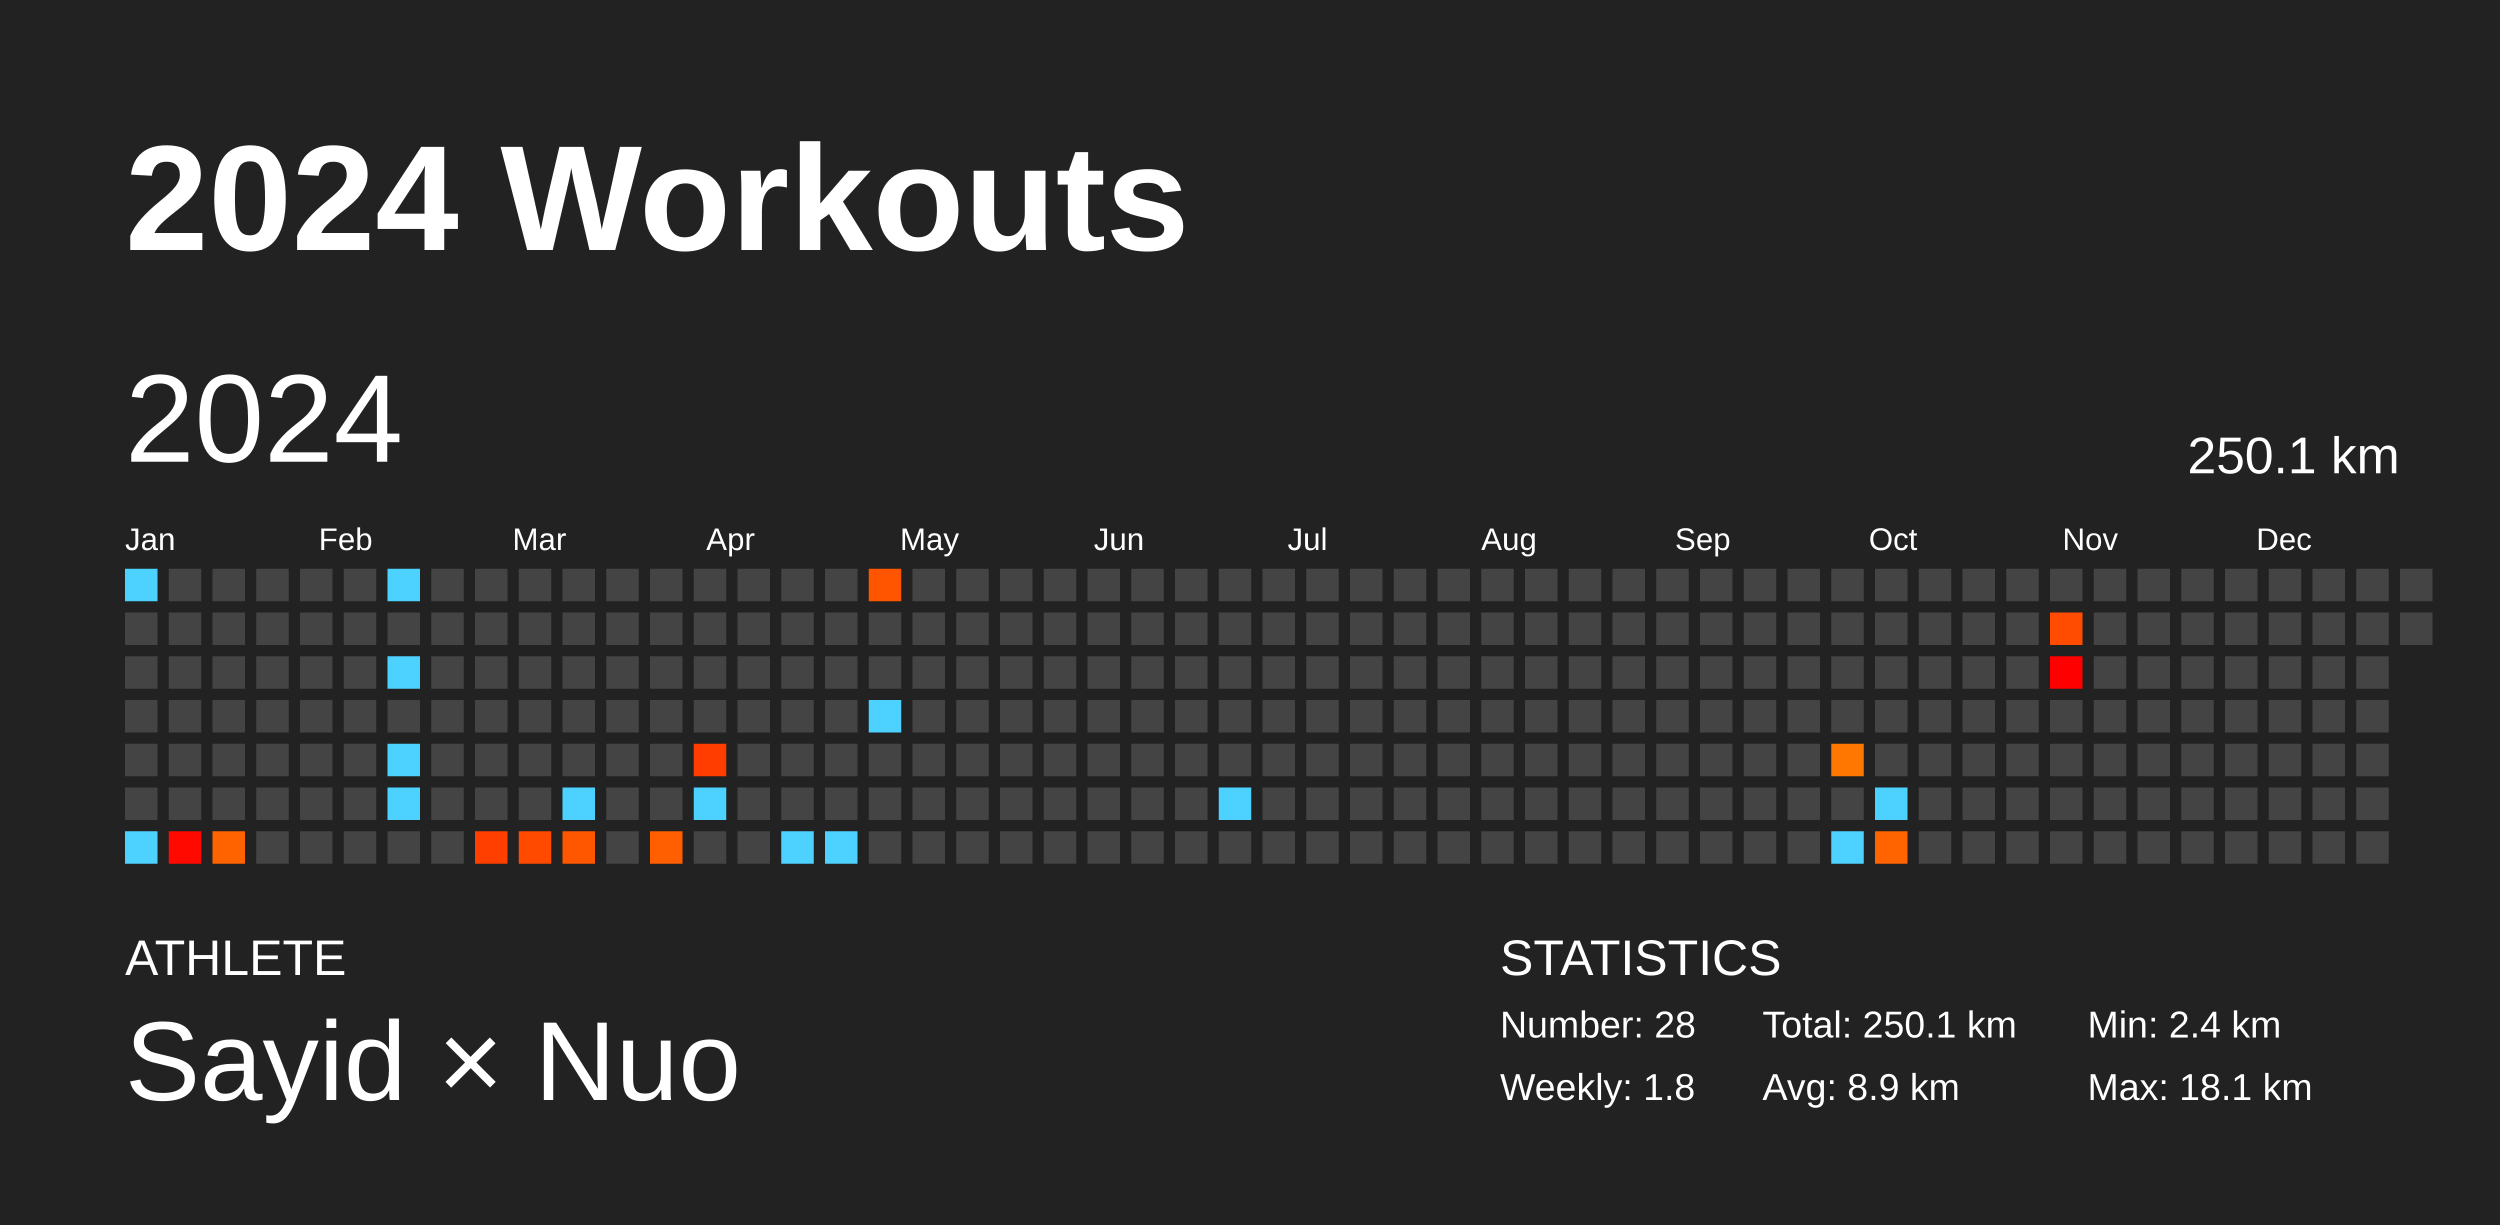
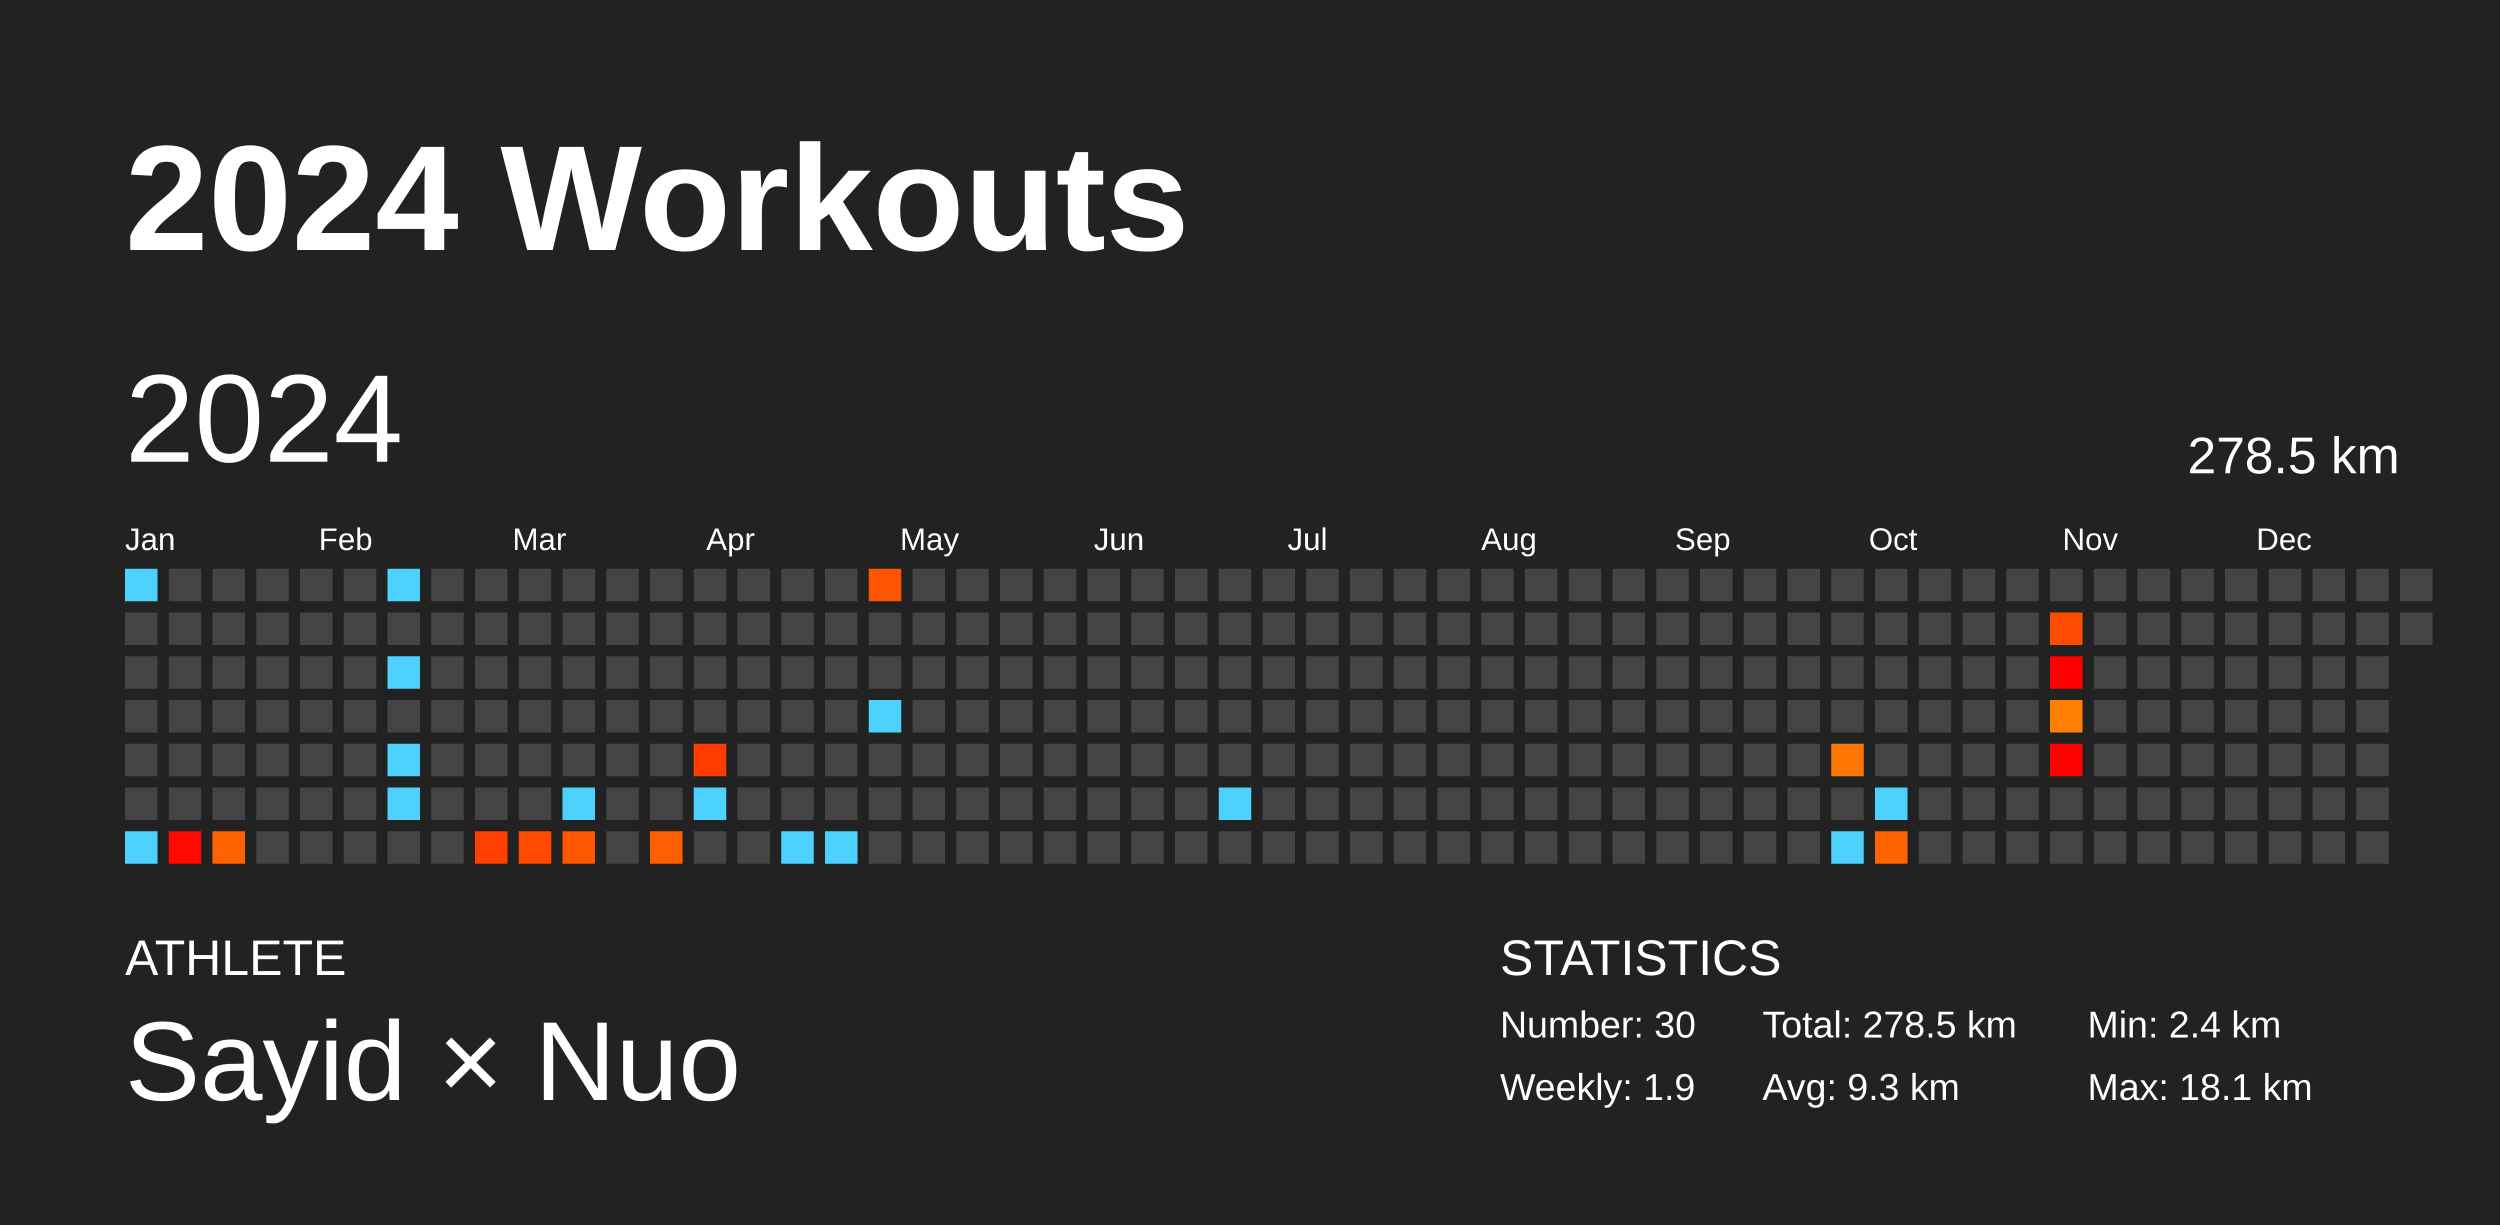
<svg xmlns="http://www.w3.org/2000/svg" baseProfile="full" height="98mm" version="1.1" viewBox="0,0,200,98" width="200mm">
  <defs />
  <rect fill="#222222" height="98" width="200" x="0" y="0" />
  <text fill="#FFFFFF" style="font-size:12px; font-family:Arial; font-weight:bold;" x="10" y="20">2024 Workouts</text>
  <text fill="#FFFFFF" style="font-size:4px; font-family:Arial" x="10" y="78">ATHLETE</text>
  <text fill="#FFFFFF" style="font-size:9px; font-family:Arial" x="10" y="88">Sayid × Nuo</text>
  <text fill="#FFFFFF" style="font-size:4px; font-family:Arial" x="120" y="78">STATISTICS</text>
-   <text fill="#FFFFFF" style="font-size:3px; font-family:Arial" x="120" y="83">Number: 28</text>
-   <text fill="#FFFFFF" style="font-size:3px; font-family:Arial" x="120" y="88">Weekly: 1.8</text>
-   <text fill="#FFFFFF" style="font-size:3px; font-family:Arial" x="141" y="83">Total: 250.1 km</text>
-   <text fill="#FFFFFF" style="font-size:3px; font-family:Arial" x="141" y="88">Avg: 8.9 km</text>
+   <text fill="#FFFFFF" style="font-size:3px; font-family:Arial" x="120" y="83">Number: 30</text>
+   <text fill="#FFFFFF" style="font-size:3px; font-family:Arial" x="120" y="88">Weekly: 1.9</text>
+   <text fill="#FFFFFF" style="font-size:3px; font-family:Arial" x="141" y="83">Total: 278.5 km</text>
+   <text fill="#FFFFFF" style="font-size:3px; font-family:Arial" x="141" y="88">Avg: 9.3 km</text>
  <text fill="#FFFFFF" style="font-size:3px; font-family:Arial" x="167" y="83">Min: 2.4 km</text>
  <text fill="#FFFFFF" style="font-size:3px; font-family:Arial" x="167" y="88">Max: 18.1 km</text>
  <text dominant-baseline="hanging" fill="#FFFFFF" style="font-size:10.0px; font-family:Arial;" x="10" y="30">2024</text>
-   <text dominant-baseline="hanging" fill="#FFFFFF" style="font-size:4.125px; font-family:Arial;" x="175" y="35">250.1 km</text>
+   <text dominant-baseline="hanging" fill="#FFFFFF" style="font-size:4.125px; font-family:Arial;" x="175" y="35">278.5 km</text>
  <text fill="#FFFFFF" style="font-size:2.5px; font-family:Arial" x="10.0" y="44">Jan</text>
  <text fill="#FFFFFF" style="font-size:2.5px; font-family:Arial" x="25.5" y="44">Feb</text>
  <text fill="#FFFFFF" style="font-size:2.5px; font-family:Arial" x="41.0" y="44">Mar</text>
  <text fill="#FFFFFF" style="font-size:2.5px; font-family:Arial" x="56.5" y="44">Apr</text>
  <text fill="#FFFFFF" style="font-size:2.5px; font-family:Arial" x="72.0" y="44">May</text>
  <text fill="#FFFFFF" style="font-size:2.5px; font-family:Arial" x="87.5" y="44">Jun</text>
  <text fill="#FFFFFF" style="font-size:2.5px; font-family:Arial" x="103.0" y="44">Jul</text>
  <text fill="#FFFFFF" style="font-size:2.5px; font-family:Arial" x="118.5" y="44">Aug</text>
  <text fill="#FFFFFF" style="font-size:2.5px; font-family:Arial" x="134.0" y="44">Sep</text>
  <text fill="#FFFFFF" style="font-size:2.5px; font-family:Arial" x="149.5" y="44">Oct</text>
  <text fill="#FFFFFF" style="font-size:2.5px; font-family:Arial" x="165.0" y="44">Nov</text>
  <text fill="#FFFFFF" style="font-size:2.5px; font-family:Arial" x="180.5" y="44">Dec</text>
  <rect fill="#4dd2ff" height="2.6" width="2.6" x="10.0" y="45.5" />
  <rect fill="#444444" height="2.6" width="2.6" x="10.0" y="49.0" />
  <rect fill="#444444" height="2.6" width="2.6" x="10.0" y="52.5" />
  <rect fill="#444444" height="2.6" width="2.6" x="10.0" y="56.0" />
  <rect fill="#444444" height="2.6" width="2.6" x="10.0" y="59.5" />
  <rect fill="#444444" height="2.6" width="2.6" x="10.0" y="63.0" />
  <rect fill="#4dd2ff" height="2.6" width="2.6" x="10.0" y="66.5" />
  <rect fill="#444444" height="2.6" width="2.6" x="13.5" y="45.5" />
  <rect fill="#444444" height="2.6" width="2.6" x="13.5" y="49.0" />
  <rect fill="#444444" height="2.6" width="2.6" x="13.5" y="52.5" />
  <rect fill="#444444" height="2.6" width="2.6" x="13.5" y="56.0" />
  <rect fill="#444444" height="2.6" width="2.6" x="13.5" y="59.5" />
  <rect fill="#444444" height="2.6" width="2.6" x="13.5" y="63.0" />
  <rect fill="#ff0900" height="2.6" width="2.6" x="13.5" y="66.5" />
  <rect fill="#444444" height="2.6" width="2.6" x="17.0" y="45.5" />
  <rect fill="#444444" height="2.6" width="2.6" x="17.0" y="49.0" />
  <rect fill="#444444" height="2.6" width="2.6" x="17.0" y="52.5" />
  <rect fill="#444444" height="2.6" width="2.6" x="17.0" y="56.0" />
  <rect fill="#444444" height="2.6" width="2.6" x="17.0" y="59.5" />
  <rect fill="#444444" height="2.6" width="2.6" x="17.0" y="63.0" />
  <rect fill="#ff6300" height="2.6" width="2.6" x="17.0" y="66.5" />
  <rect fill="#444444" height="2.6" width="2.6" x="20.5" y="45.5" />
  <rect fill="#444444" height="2.6" width="2.6" x="20.5" y="49.0" />
  <rect fill="#444444" height="2.6" width="2.6" x="20.5" y="52.5" />
  <rect fill="#444444" height="2.6" width="2.6" x="20.5" y="56.0" />
  <rect fill="#444444" height="2.6" width="2.6" x="20.5" y="59.5" />
  <rect fill="#444444" height="2.6" width="2.6" x="20.5" y="63.0" />
  <rect fill="#444444" height="2.6" width="2.6" x="20.5" y="66.5" />
  <rect fill="#444444" height="2.6" width="2.6" x="24.0" y="45.5" />
  <rect fill="#444444" height="2.6" width="2.6" x="24.0" y="49.0" />
  <rect fill="#444444" height="2.6" width="2.6" x="24.0" y="52.5" />
  <rect fill="#444444" height="2.6" width="2.6" x="24.0" y="56.0" />
  <rect fill="#444444" height="2.6" width="2.6" x="24.0" y="59.5" />
  <rect fill="#444444" height="2.6" width="2.6" x="24.0" y="63.0" />
  <rect fill="#444444" height="2.6" width="2.6" x="24.0" y="66.5" />
  <rect fill="#444444" height="2.6" width="2.6" x="27.5" y="45.5" />
  <rect fill="#444444" height="2.6" width="2.6" x="27.5" y="49.0" />
  <rect fill="#444444" height="2.6" width="2.6" x="27.5" y="52.5" />
  <rect fill="#444444" height="2.6" width="2.6" x="27.5" y="56.0" />
  <rect fill="#444444" height="2.6" width="2.6" x="27.5" y="59.5" />
  <rect fill="#444444" height="2.6" width="2.6" x="27.5" y="63.0" />
  <rect fill="#444444" height="2.6" width="2.6" x="27.5" y="66.5" />
  <rect fill="#4dd2ff" height="2.6" width="2.6" x="31.0" y="45.5" />
  <rect fill="#444444" height="2.6" width="2.6" x="31.0" y="49.0" />
  <rect fill="#4dd2ff" height="2.6" width="2.6" x="31.0" y="52.5" />
  <rect fill="#444444" height="2.6" width="2.6" x="31.0" y="56.0" />
  <rect fill="#4dd2ff" height="2.6" width="2.6" x="31.0" y="59.5" />
  <rect fill="#4dd2ff" height="2.6" width="2.6" x="31.0" y="63.0" />
  <rect fill="#444444" height="2.6" width="2.6" x="31.0" y="66.5" />
  <rect fill="#444444" height="2.6" width="2.6" x="34.5" y="45.5" />
  <rect fill="#444444" height="2.6" width="2.6" x="34.5" y="49.0" />
  <rect fill="#444444" height="2.6" width="2.6" x="34.5" y="52.5" />
  <rect fill="#444444" height="2.6" width="2.6" x="34.5" y="56.0" />
  <rect fill="#444444" height="2.6" width="2.6" x="34.5" y="59.5" />
  <rect fill="#444444" height="2.6" width="2.6" x="34.5" y="63.0" />
  <rect fill="#444444" height="2.6" width="2.6" x="34.5" y="66.5" />
  <rect fill="#444444" height="2.6" width="2.6" x="38.0" y="45.5" />
  <rect fill="#444444" height="2.6" width="2.6" x="38.0" y="49.0" />
  <rect fill="#444444" height="2.6" width="2.6" x="38.0" y="52.5" />
  <rect fill="#444444" height="2.6" width="2.6" x="38.0" y="56.0" />
  <rect fill="#444444" height="2.6" width="2.6" x="38.0" y="59.5" />
  <rect fill="#444444" height="2.6" width="2.6" x="38.0" y="63.0" />
  <rect fill="#ff3f00" height="2.6" width="2.6" x="38.0" y="66.5" />
  <rect fill="#444444" height="2.6" width="2.6" x="41.5" y="45.5" />
  <rect fill="#444444" height="2.6" width="2.6" x="41.5" y="49.0" />
  <rect fill="#444444" height="2.6" width="2.6" x="41.5" y="52.5" />
  <rect fill="#444444" height="2.6" width="2.6" x="41.5" y="56.0" />
  <rect fill="#444444" height="2.6" width="2.6" x="41.5" y="59.5" />
  <rect fill="#444444" height="2.6" width="2.6" x="41.5" y="63.0" />
  <rect fill="#ff4a00" height="2.6" width="2.6" x="41.5" y="66.5" />
  <rect fill="#444444" height="2.6" width="2.6" x="45.0" y="45.5" />
  <rect fill="#444444" height="2.6" width="2.6" x="45.0" y="49.0" />
  <rect fill="#444444" height="2.6" width="2.6" x="45.0" y="52.5" />
  <rect fill="#444444" height="2.6" width="2.6" x="45.0" y="56.0" />
  <rect fill="#444444" height="2.6" width="2.6" x="45.0" y="59.5" />
  <rect fill="#4dd2ff" height="2.6" width="2.6" x="45.0" y="63.0" />
  <rect fill="#ff5600" height="2.6" width="2.6" x="45.0" y="66.5" />
  <rect fill="#444444" height="2.6" width="2.6" x="48.5" y="45.5" />
  <rect fill="#444444" height="2.6" width="2.6" x="48.5" y="49.0" />
  <rect fill="#444444" height="2.6" width="2.6" x="48.5" y="52.5" />
  <rect fill="#444444" height="2.6" width="2.6" x="48.5" y="56.0" />
  <rect fill="#444444" height="2.6" width="2.6" x="48.5" y="59.5" />
  <rect fill="#444444" height="2.6" width="2.6" x="48.5" y="63.0" />
  <rect fill="#444444" height="2.6" width="2.6" x="48.5" y="66.5" />
  <rect fill="#444444" height="2.6" width="2.6" x="52.0" y="45.5" />
  <rect fill="#444444" height="2.6" width="2.6" x="52.0" y="49.0" />
  <rect fill="#444444" height="2.6" width="2.6" x="52.0" y="52.5" />
  <rect fill="#444444" height="2.6" width="2.6" x="52.0" y="56.0" />
  <rect fill="#444444" height="2.6" width="2.6" x="52.0" y="59.5" />
  <rect fill="#444444" height="2.6" width="2.6" x="52.0" y="63.0" />
  <rect fill="#ff5f00" height="2.6" width="2.6" x="52.0" y="66.5" />
  <rect fill="#444444" height="2.6" width="2.6" x="55.5" y="45.5" />
  <rect fill="#444444" height="2.6" width="2.6" x="55.5" y="49.0" />
  <rect fill="#444444" height="2.6" width="2.6" x="55.5" y="52.5" />
  <rect fill="#444444" height="2.6" width="2.6" x="55.5" y="56.0" />
  <rect fill="#ff3d00" height="2.6" width="2.6" x="55.5" y="59.5" />
  <rect fill="#4dd2ff" height="2.6" width="2.6" x="55.5" y="63.0" />
  <rect fill="#444444" height="2.6" width="2.6" x="55.5" y="66.5" />
  <rect fill="#444444" height="2.6" width="2.6" x="59.0" y="45.5" />
  <rect fill="#444444" height="2.6" width="2.6" x="59.0" y="49.0" />
  <rect fill="#444444" height="2.6" width="2.6" x="59.0" y="52.5" />
  <rect fill="#444444" height="2.6" width="2.6" x="59.0" y="56.0" />
  <rect fill="#444444" height="2.6" width="2.6" x="59.0" y="59.5" />
  <rect fill="#444444" height="2.6" width="2.6" x="59.0" y="63.0" />
  <rect fill="#444444" height="2.6" width="2.6" x="59.0" y="66.5" />
  <rect fill="#444444" height="2.6" width="2.6" x="62.5" y="45.5" />
  <rect fill="#444444" height="2.6" width="2.6" x="62.5" y="49.0" />
  <rect fill="#444444" height="2.6" width="2.6" x="62.5" y="52.5" />
  <rect fill="#444444" height="2.6" width="2.6" x="62.5" y="56.0" />
  <rect fill="#444444" height="2.6" width="2.6" x="62.5" y="59.5" />
  <rect fill="#444444" height="2.6" width="2.6" x="62.5" y="63.0" />
  <rect fill="#4dd2ff" height="2.6" width="2.6" x="62.5" y="66.5" />
  <rect fill="#444444" height="2.6" width="2.6" x="66.0" y="45.5" />
  <rect fill="#444444" height="2.6" width="2.6" x="66.0" y="49.0" />
  <rect fill="#444444" height="2.6" width="2.6" x="66.0" y="52.5" />
  <rect fill="#444444" height="2.6" width="2.6" x="66.0" y="56.0" />
  <rect fill="#444444" height="2.6" width="2.6" x="66.0" y="59.5" />
  <rect fill="#444444" height="2.6" width="2.6" x="66.0" y="63.0" />
  <rect fill="#4dd2ff" height="2.6" width="2.6" x="66.0" y="66.5" />
  <rect fill="#ff5500" height="2.6" width="2.6" x="69.5" y="45.5" />
  <rect fill="#444444" height="2.6" width="2.6" x="69.5" y="49.0" />
  <rect fill="#444444" height="2.6" width="2.6" x="69.5" y="52.5" />
  <rect fill="#4dd2ff" height="2.6" width="2.6" x="69.5" y="56.0" />
  <rect fill="#444444" height="2.6" width="2.6" x="69.5" y="59.5" />
  <rect fill="#444444" height="2.6" width="2.6" x="69.5" y="63.0" />
  <rect fill="#444444" height="2.6" width="2.6" x="69.5" y="66.5" />
  <rect fill="#444444" height="2.6" width="2.6" x="73.0" y="45.5" />
  <rect fill="#444444" height="2.6" width="2.6" x="73.0" y="49.0" />
  <rect fill="#444444" height="2.6" width="2.6" x="73.0" y="52.5" />
  <rect fill="#444444" height="2.6" width="2.6" x="73.0" y="56.0" />
  <rect fill="#444444" height="2.6" width="2.6" x="73.0" y="59.5" />
  <rect fill="#444444" height="2.6" width="2.6" x="73.0" y="63.0" />
  <rect fill="#444444" height="2.6" width="2.6" x="73.0" y="66.5" />
  <rect fill="#444444" height="2.6" width="2.6" x="76.5" y="45.5" />
  <rect fill="#444444" height="2.6" width="2.6" x="76.5" y="49.0" />
  <rect fill="#444444" height="2.6" width="2.6" x="76.5" y="52.5" />
  <rect fill="#444444" height="2.6" width="2.6" x="76.5" y="56.0" />
  <rect fill="#444444" height="2.6" width="2.6" x="76.5" y="59.5" />
  <rect fill="#444444" height="2.6" width="2.6" x="76.5" y="63.0" />
  <rect fill="#444444" height="2.6" width="2.6" x="76.5" y="66.5" />
  <rect fill="#444444" height="2.6" width="2.6" x="80.0" y="45.5" />
  <rect fill="#444444" height="2.6" width="2.6" x="80.0" y="49.0" />
  <rect fill="#444444" height="2.6" width="2.6" x="80.0" y="52.5" />
  <rect fill="#444444" height="2.6" width="2.6" x="80.0" y="56.0" />
  <rect fill="#444444" height="2.6" width="2.6" x="80.0" y="59.5" />
  <rect fill="#444444" height="2.6" width="2.6" x="80.0" y="63.0" />
  <rect fill="#444444" height="2.6" width="2.6" x="80.0" y="66.5" />
  <rect fill="#444444" height="2.6" width="2.6" x="83.5" y="45.5" />
  <rect fill="#444444" height="2.6" width="2.6" x="83.5" y="49.0" />
  <rect fill="#444444" height="2.6" width="2.6" x="83.5" y="52.5" />
  <rect fill="#444444" height="2.6" width="2.6" x="83.5" y="56.0" />
  <rect fill="#444444" height="2.6" width="2.6" x="83.5" y="59.5" />
  <rect fill="#444444" height="2.6" width="2.6" x="83.5" y="63.0" />
  <rect fill="#444444" height="2.6" width="2.6" x="83.5" y="66.5" />
  <rect fill="#444444" height="2.6" width="2.6" x="87.0" y="45.5" />
  <rect fill="#444444" height="2.6" width="2.6" x="87.0" y="49.0" />
  <rect fill="#444444" height="2.6" width="2.6" x="87.0" y="52.5" />
  <rect fill="#444444" height="2.6" width="2.6" x="87.0" y="56.0" />
  <rect fill="#444444" height="2.6" width="2.6" x="87.0" y="59.5" />
  <rect fill="#444444" height="2.6" width="2.6" x="87.0" y="63.0" />
  <rect fill="#444444" height="2.6" width="2.6" x="87.0" y="66.5" />
  <rect fill="#444444" height="2.6" width="2.6" x="90.5" y="45.5" />
  <rect fill="#444444" height="2.6" width="2.6" x="90.5" y="49.0" />
  <rect fill="#444444" height="2.6" width="2.6" x="90.5" y="52.5" />
  <rect fill="#444444" height="2.6" width="2.6" x="90.5" y="56.0" />
  <rect fill="#444444" height="2.6" width="2.6" x="90.5" y="59.5" />
  <rect fill="#444444" height="2.6" width="2.6" x="90.5" y="63.0" />
  <rect fill="#444444" height="2.6" width="2.6" x="90.5" y="66.5" />
  <rect fill="#444444" height="2.6" width="2.6" x="94.0" y="45.5" />
  <rect fill="#444444" height="2.6" width="2.6" x="94.0" y="49.0" />
  <rect fill="#444444" height="2.6" width="2.6" x="94.0" y="52.5" />
  <rect fill="#444444" height="2.6" width="2.6" x="94.0" y="56.0" />
  <rect fill="#444444" height="2.6" width="2.6" x="94.0" y="59.5" />
  <rect fill="#444444" height="2.6" width="2.6" x="94.0" y="63.0" />
  <rect fill="#444444" height="2.6" width="2.6" x="94.0" y="66.5" />
  <rect fill="#444444" height="2.6" width="2.6" x="97.5" y="45.5" />
  <rect fill="#444444" height="2.6" width="2.6" x="97.5" y="49.0" />
  <rect fill="#444444" height="2.6" width="2.6" x="97.5" y="52.5" />
  <rect fill="#444444" height="2.6" width="2.6" x="97.5" y="56.0" />
  <rect fill="#444444" height="2.6" width="2.6" x="97.5" y="59.5" />
  <rect fill="#4dd2ff" height="2.6" width="2.6" x="97.5" y="63.0" />
  <rect fill="#444444" height="2.6" width="2.6" x="97.5" y="66.5" />
  <rect fill="#444444" height="2.6" width="2.6" x="101.0" y="45.5" />
  <rect fill="#444444" height="2.6" width="2.6" x="101.0" y="49.0" />
  <rect fill="#444444" height="2.6" width="2.6" x="101.0" y="52.5" />
  <rect fill="#444444" height="2.6" width="2.6" x="101.0" y="56.0" />
  <rect fill="#444444" height="2.6" width="2.6" x="101.0" y="59.5" />
  <rect fill="#444444" height="2.6" width="2.6" x="101.0" y="63.0" />
  <rect fill="#444444" height="2.6" width="2.6" x="101.0" y="66.5" />
  <rect fill="#444444" height="2.6" width="2.6" x="104.5" y="45.5" />
  <rect fill="#444444" height="2.6" width="2.6" x="104.5" y="49.0" />
  <rect fill="#444444" height="2.6" width="2.6" x="104.5" y="52.5" />
  <rect fill="#444444" height="2.6" width="2.6" x="104.5" y="56.0" />
  <rect fill="#444444" height="2.6" width="2.6" x="104.5" y="59.5" />
  <rect fill="#444444" height="2.6" width="2.6" x="104.5" y="63.0" />
  <rect fill="#444444" height="2.6" width="2.6" x="104.5" y="66.5" />
  <rect fill="#444444" height="2.6" width="2.6" x="108.0" y="45.5" />
  <rect fill="#444444" height="2.6" width="2.6" x="108.0" y="49.0" />
  <rect fill="#444444" height="2.6" width="2.6" x="108.0" y="52.5" />
  <rect fill="#444444" height="2.6" width="2.6" x="108.0" y="56.0" />
  <rect fill="#444444" height="2.6" width="2.6" x="108.0" y="59.5" />
  <rect fill="#444444" height="2.6" width="2.6" x="108.0" y="63.0" />
  <rect fill="#444444" height="2.6" width="2.6" x="108.0" y="66.5" />
  <rect fill="#444444" height="2.6" width="2.6" x="111.5" y="45.5" />
  <rect fill="#444444" height="2.6" width="2.6" x="111.5" y="49.0" />
  <rect fill="#444444" height="2.6" width="2.6" x="111.5" y="52.5" />
  <rect fill="#444444" height="2.6" width="2.6" x="111.5" y="56.0" />
  <rect fill="#444444" height="2.6" width="2.6" x="111.5" y="59.5" />
  <rect fill="#444444" height="2.6" width="2.6" x="111.5" y="63.0" />
  <rect fill="#444444" height="2.6" width="2.6" x="111.5" y="66.5" />
  <rect fill="#444444" height="2.6" width="2.6" x="115.0" y="45.5" />
  <rect fill="#444444" height="2.6" width="2.6" x="115.0" y="49.0" />
  <rect fill="#444444" height="2.6" width="2.6" x="115.0" y="52.5" />
  <rect fill="#444444" height="2.6" width="2.6" x="115.0" y="56.0" />
  <rect fill="#444444" height="2.6" width="2.6" x="115.0" y="59.5" />
  <rect fill="#444444" height="2.6" width="2.6" x="115.0" y="63.0" />
  <rect fill="#444444" height="2.6" width="2.6" x="115.0" y="66.5" />
  <rect fill="#444444" height="2.6" width="2.6" x="118.5" y="45.5" />
  <rect fill="#444444" height="2.6" width="2.6" x="118.5" y="49.0" />
  <rect fill="#444444" height="2.6" width="2.6" x="118.5" y="52.5" />
  <rect fill="#444444" height="2.6" width="2.6" x="118.5" y="56.0" />
  <rect fill="#444444" height="2.6" width="2.6" x="118.5" y="59.5" />
  <rect fill="#444444" height="2.6" width="2.6" x="118.5" y="63.0" />
  <rect fill="#444444" height="2.6" width="2.6" x="118.5" y="66.5" />
  <rect fill="#444444" height="2.6" width="2.6" x="122.0" y="45.5" />
  <rect fill="#444444" height="2.6" width="2.6" x="122.0" y="49.0" />
  <rect fill="#444444" height="2.6" width="2.6" x="122.0" y="52.5" />
  <rect fill="#444444" height="2.6" width="2.6" x="122.0" y="56.0" />
  <rect fill="#444444" height="2.6" width="2.6" x="122.0" y="59.5" />
  <rect fill="#444444" height="2.6" width="2.6" x="122.0" y="63.0" />
  <rect fill="#444444" height="2.6" width="2.6" x="122.0" y="66.5" />
  <rect fill="#444444" height="2.6" width="2.6" x="125.5" y="45.5" />
  <rect fill="#444444" height="2.6" width="2.6" x="125.5" y="49.0" />
  <rect fill="#444444" height="2.6" width="2.6" x="125.5" y="52.5" />
  <rect fill="#444444" height="2.6" width="2.6" x="125.5" y="56.0" />
  <rect fill="#444444" height="2.6" width="2.6" x="125.5" y="59.5" />
  <rect fill="#444444" height="2.6" width="2.6" x="125.5" y="63.0" />
  <rect fill="#444444" height="2.6" width="2.6" x="125.5" y="66.5" />
  <rect fill="#444444" height="2.6" width="2.6" x="129.0" y="45.5" />
  <rect fill="#444444" height="2.6" width="2.6" x="129.0" y="49.0" />
  <rect fill="#444444" height="2.6" width="2.6" x="129.0" y="52.5" />
  <rect fill="#444444" height="2.6" width="2.6" x="129.0" y="56.0" />
  <rect fill="#444444" height="2.6" width="2.6" x="129.0" y="59.5" />
  <rect fill="#444444" height="2.6" width="2.6" x="129.0" y="63.0" />
  <rect fill="#444444" height="2.6" width="2.6" x="129.0" y="66.5" />
  <rect fill="#444444" height="2.6" width="2.6" x="132.5" y="45.5" />
  <rect fill="#444444" height="2.6" width="2.6" x="132.5" y="49.0" />
  <rect fill="#444444" height="2.6" width="2.6" x="132.5" y="52.5" />
  <rect fill="#444444" height="2.6" width="2.6" x="132.5" y="56.0" />
  <rect fill="#444444" height="2.6" width="2.6" x="132.5" y="59.5" />
  <rect fill="#444444" height="2.6" width="2.6" x="132.5" y="63.0" />
  <rect fill="#444444" height="2.6" width="2.6" x="132.5" y="66.5" />
  <rect fill="#444444" height="2.6" width="2.6" x="136.0" y="45.5" />
  <rect fill="#444444" height="2.6" width="2.6" x="136.0" y="49.0" />
  <rect fill="#444444" height="2.6" width="2.6" x="136.0" y="52.5" />
  <rect fill="#444444" height="2.6" width="2.6" x="136.0" y="56.0" />
  <rect fill="#444444" height="2.6" width="2.6" x="136.0" y="59.5" />
  <rect fill="#444444" height="2.6" width="2.6" x="136.0" y="63.0" />
  <rect fill="#444444" height="2.6" width="2.6" x="136.0" y="66.5" />
  <rect fill="#444444" height="2.6" width="2.6" x="139.5" y="45.5" />
  <rect fill="#444444" height="2.6" width="2.6" x="139.5" y="49.0" />
  <rect fill="#444444" height="2.6" width="2.6" x="139.5" y="52.5" />
  <rect fill="#444444" height="2.6" width="2.6" x="139.5" y="56.0" />
  <rect fill="#444444" height="2.6" width="2.6" x="139.5" y="59.5" />
  <rect fill="#444444" height="2.6" width="2.6" x="139.5" y="63.0" />
  <rect fill="#444444" height="2.6" width="2.6" x="139.5" y="66.5" />
  <rect fill="#444444" height="2.6" width="2.6" x="143.0" y="45.5" />
  <rect fill="#444444" height="2.6" width="2.6" x="143.0" y="49.0" />
  <rect fill="#444444" height="2.6" width="2.6" x="143.0" y="52.5" />
  <rect fill="#444444" height="2.6" width="2.6" x="143.0" y="56.0" />
  <rect fill="#444444" height="2.6" width="2.6" x="143.0" y="59.5" />
  <rect fill="#444444" height="2.6" width="2.6" x="143.0" y="63.0" />
  <rect fill="#444444" height="2.6" width="2.6" x="143.0" y="66.5" />
  <rect fill="#444444" height="2.6" width="2.6" x="146.5" y="45.5" />
  <rect fill="#444444" height="2.6" width="2.6" x="146.5" y="49.0" />
  <rect fill="#444444" height="2.6" width="2.6" x="146.5" y="52.5" />
  <rect fill="#444444" height="2.6" width="2.6" x="146.5" y="56.0" />
  <rect fill="#ff7700" height="2.6" width="2.6" x="146.5" y="59.5" />
  <rect fill="#444444" height="2.6" width="2.6" x="146.5" y="63.0" />
  <rect fill="#4dd2ff" height="2.6" width="2.6" x="146.5" y="66.5" />
  <rect fill="#444444" height="2.6" width="2.6" x="150.0" y="45.5" />
  <rect fill="#444444" height="2.6" width="2.6" x="150.0" y="49.0" />
  <rect fill="#444444" height="2.6" width="2.6" x="150.0" y="52.5" />
  <rect fill="#444444" height="2.6" width="2.6" x="150.0" y="56.0" />
  <rect fill="#444444" height="2.6" width="2.6" x="150.0" y="59.5" />
  <rect fill="#4dd2ff" height="2.6" width="2.6" x="150.0" y="63.0" />
  <rect fill="#ff6400" height="2.6" width="2.6" x="150.0" y="66.5" />
  <rect fill="#444444" height="2.6" width="2.6" x="153.5" y="45.5" />
  <rect fill="#444444" height="2.6" width="2.6" x="153.5" y="49.0" />
  <rect fill="#444444" height="2.6" width="2.6" x="153.5" y="52.5" />
  <rect fill="#444444" height="2.6" width="2.6" x="153.5" y="56.0" />
  <rect fill="#444444" height="2.6" width="2.6" x="153.5" y="59.5" />
  <rect fill="#444444" height="2.6" width="2.6" x="153.5" y="63.0" />
  <rect fill="#444444" height="2.6" width="2.6" x="153.5" y="66.5" />
  <rect fill="#444444" height="2.6" width="2.6" x="157.0" y="45.5" />
  <rect fill="#444444" height="2.6" width="2.6" x="157.0" y="49.0" />
  <rect fill="#444444" height="2.6" width="2.6" x="157.0" y="52.5" />
  <rect fill="#444444" height="2.6" width="2.6" x="157.0" y="56.0" />
  <rect fill="#444444" height="2.6" width="2.6" x="157.0" y="59.5" />
  <rect fill="#444444" height="2.6" width="2.6" x="157.0" y="63.0" />
  <rect fill="#444444" height="2.6" width="2.6" x="157.0" y="66.5" />
  <rect fill="#444444" height="2.6" width="2.6" x="160.5" y="45.5" />
  <rect fill="#444444" height="2.6" width="2.6" x="160.5" y="49.0" />
  <rect fill="#444444" height="2.6" width="2.6" x="160.5" y="52.5" />
  <rect fill="#444444" height="2.6" width="2.6" x="160.5" y="56.0" />
  <rect fill="#444444" height="2.6" width="2.6" x="160.5" y="59.5" />
  <rect fill="#444444" height="2.6" width="2.6" x="160.5" y="63.0" />
  <rect fill="#444444" height="2.6" width="2.6" x="160.5" y="66.5" />
  <rect fill="#444444" height="2.6" width="2.6" x="164.0" y="45.5" />
  <rect fill="#ff4c00" height="2.6" width="2.6" x="164.0" y="49.0" />
  <rect fill="#ff0000" height="2.6" width="2.6" x="164.0" y="52.5" />
-   <rect fill="#444444" height="2.6" width="2.6" x="164.0" y="56.0" />
-   <rect fill="#444444" height="2.6" width="2.6" x="164.0" y="59.5" />
+   <rect fill="#ff7f00" height="2.6" width="2.6" x="164.0" y="56.0" />
+   <rect fill="#ff0200" height="2.6" width="2.6" x="164.0" y="59.5" />
  <rect fill="#444444" height="2.6" width="2.6" x="164.0" y="63.0" />
  <rect fill="#444444" height="2.6" width="2.6" x="164.0" y="66.5" />
  <rect fill="#444444" height="2.6" width="2.6" x="167.5" y="45.5" />
  <rect fill="#444444" height="2.6" width="2.6" x="167.5" y="49.0" />
  <rect fill="#444444" height="2.6" width="2.6" x="167.5" y="52.5" />
  <rect fill="#444444" height="2.6" width="2.6" x="167.5" y="56.0" />
  <rect fill="#444444" height="2.6" width="2.6" x="167.5" y="59.5" />
  <rect fill="#444444" height="2.6" width="2.6" x="167.5" y="63.0" />
  <rect fill="#444444" height="2.6" width="2.6" x="167.5" y="66.5" />
  <rect fill="#444444" height="2.6" width="2.6" x="171.0" y="45.5" />
  <rect fill="#444444" height="2.6" width="2.6" x="171.0" y="49.0" />
  <rect fill="#444444" height="2.6" width="2.6" x="171.0" y="52.5" />
  <rect fill="#444444" height="2.6" width="2.6" x="171.0" y="56.0" />
  <rect fill="#444444" height="2.6" width="2.6" x="171.0" y="59.5" />
  <rect fill="#444444" height="2.6" width="2.6" x="171.0" y="63.0" />
  <rect fill="#444444" height="2.6" width="2.6" x="171.0" y="66.5" />
  <rect fill="#444444" height="2.6" width="2.6" x="174.5" y="45.5" />
  <rect fill="#444444" height="2.6" width="2.6" x="174.5" y="49.0" />
  <rect fill="#444444" height="2.6" width="2.6" x="174.5" y="52.5" />
  <rect fill="#444444" height="2.6" width="2.6" x="174.5" y="56.0" />
  <rect fill="#444444" height="2.6" width="2.6" x="174.5" y="59.5" />
  <rect fill="#444444" height="2.6" width="2.6" x="174.5" y="63.0" />
  <rect fill="#444444" height="2.6" width="2.6" x="174.5" y="66.5" />
  <rect fill="#444444" height="2.6" width="2.6" x="178.0" y="45.5" />
  <rect fill="#444444" height="2.6" width="2.6" x="178.0" y="49.0" />
  <rect fill="#444444" height="2.6" width="2.6" x="178.0" y="52.5" />
  <rect fill="#444444" height="2.6" width="2.6" x="178.0" y="56.0" />
  <rect fill="#444444" height="2.6" width="2.6" x="178.0" y="59.5" />
  <rect fill="#444444" height="2.6" width="2.6" x="178.0" y="63.0" />
  <rect fill="#444444" height="2.6" width="2.6" x="178.0" y="66.5" />
  <rect fill="#444444" height="2.6" width="2.6" x="181.5" y="45.5" />
  <rect fill="#444444" height="2.6" width="2.6" x="181.5" y="49.0" />
  <rect fill="#444444" height="2.6" width="2.6" x="181.5" y="52.5" />
  <rect fill="#444444" height="2.6" width="2.6" x="181.5" y="56.0" />
  <rect fill="#444444" height="2.6" width="2.6" x="181.5" y="59.5" />
  <rect fill="#444444" height="2.6" width="2.6" x="181.5" y="63.0" />
  <rect fill="#444444" height="2.6" width="2.6" x="181.5" y="66.5" />
  <rect fill="#444444" height="2.6" width="2.6" x="185.0" y="45.5" />
  <rect fill="#444444" height="2.6" width="2.6" x="185.0" y="49.0" />
  <rect fill="#444444" height="2.6" width="2.6" x="185.0" y="52.5" />
  <rect fill="#444444" height="2.6" width="2.6" x="185.0" y="56.0" />
  <rect fill="#444444" height="2.6" width="2.6" x="185.0" y="59.5" />
  <rect fill="#444444" height="2.6" width="2.6" x="185.0" y="63.0" />
  <rect fill="#444444" height="2.6" width="2.6" x="185.0" y="66.5" />
  <rect fill="#444444" height="2.6" width="2.6" x="188.5" y="45.5" />
  <rect fill="#444444" height="2.6" width="2.6" x="188.5" y="49.0" />
  <rect fill="#444444" height="2.6" width="2.6" x="188.5" y="52.5" />
  <rect fill="#444444" height="2.6" width="2.6" x="188.5" y="56.0" />
  <rect fill="#444444" height="2.6" width="2.6" x="188.5" y="59.5" />
  <rect fill="#444444" height="2.6" width="2.6" x="188.5" y="63.0" />
  <rect fill="#444444" height="2.6" width="2.6" x="188.5" y="66.5" />
  <rect fill="#444444" height="2.6" width="2.6" x="192.0" y="45.5" />
  <rect fill="#444444" height="2.6" width="2.6" x="192.0" y="49.0" />
</svg>
